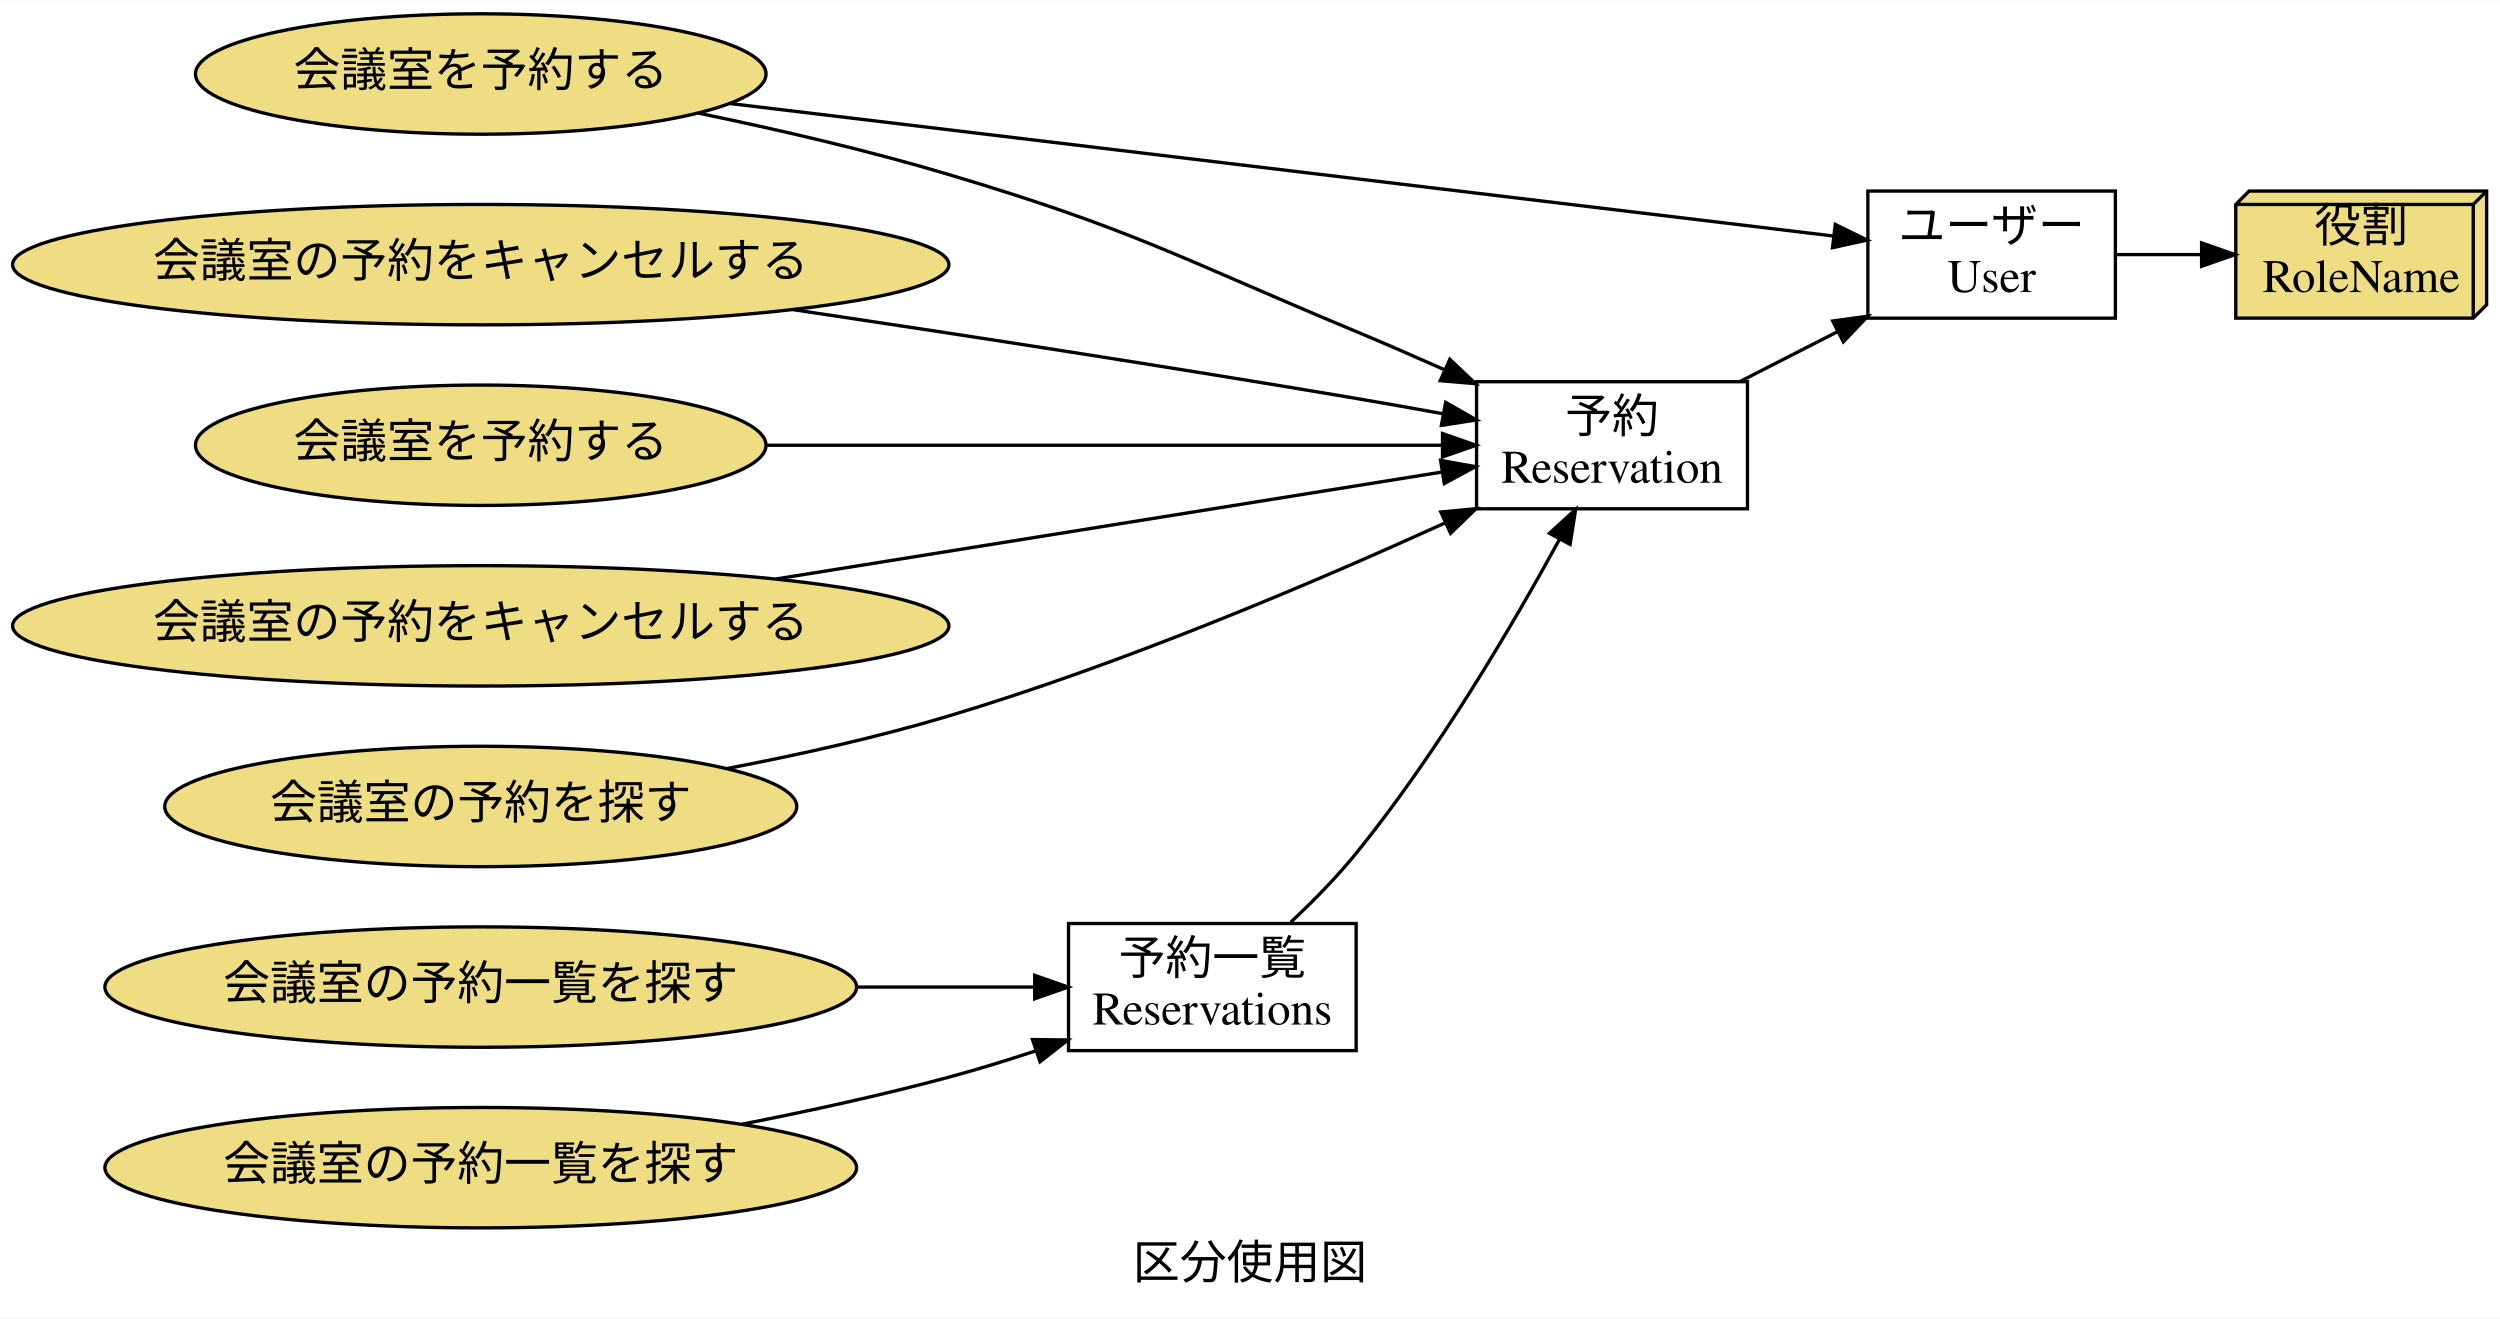
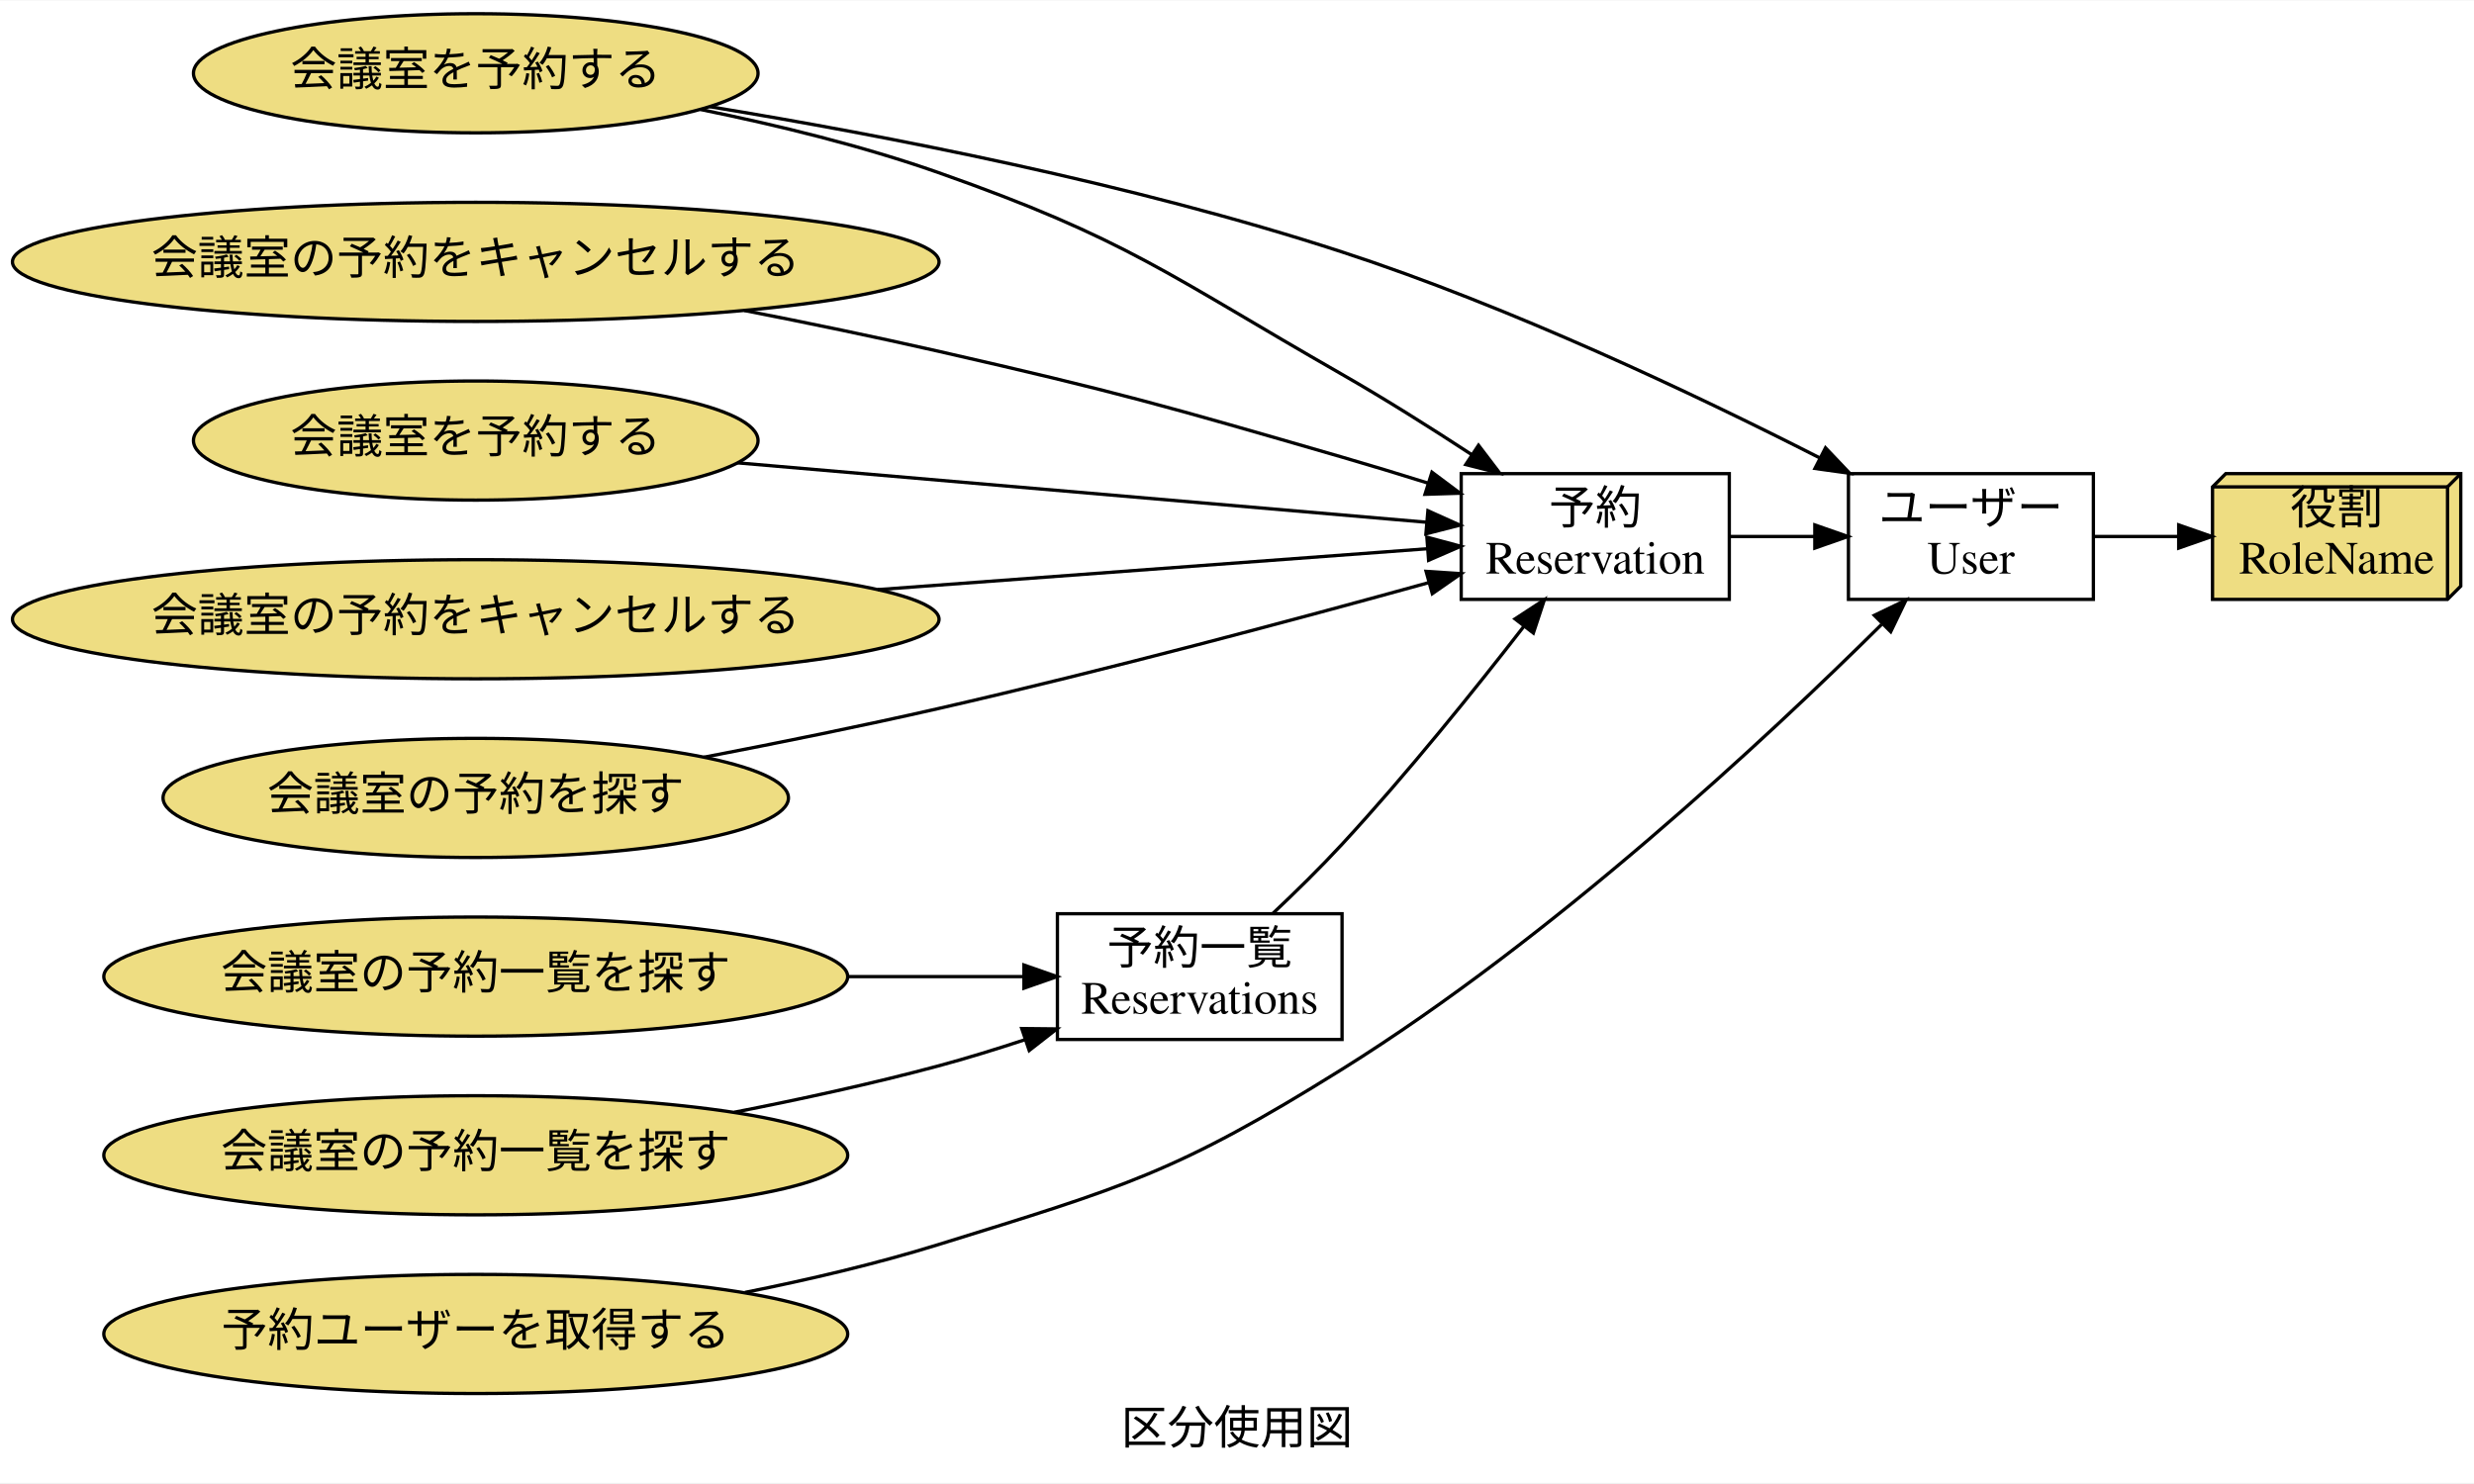
- <svg xmlns="http://www.w3.org/2000/svg" xmlns:xlink="http://www.w3.org/1999/xlink" width="747px" height="394px" viewBox="0.00 0.00 747.48 394.00">
-   <g id="graph0" class="graph" transform="scale(1.0 1.0) rotate(0) translate(4 390)">
-     <polygon fill="white" stroke="transparent" points="-4,4 -4,-390 743.48,-390 743.48,4 -4,4" />
+ <svg xmlns="http://www.w3.org/2000/svg" xmlns:xlink="http://www.w3.org/1999/xlink" width="747px" height="448px" viewBox="0.00 0.00 747.48 448.00">
+   <g id="graph0" class="graph" transform="scale(1.0 1.0) rotate(0) translate(4 444)">
+     <polygon fill="white" stroke="transparent" points="-4,4 -4,-444 743.48,-444 743.48,4 -4,4" />
    <text text-anchor="middle" x="369.74" y="-7.8" font-family="Times,serif" font-size="14.00">区分使用図</text>
    <g id="node1" class="node">
-       <polygon fill="#eedd82" stroke="black" points="739.48,-333 668.48,-333 664.48,-329 664.48,-295 735.48,-295 739.48,-299 739.48,-333" />
-       <polyline fill="none" stroke="black" points="735.48,-329 664.48,-329 " />
-       <polyline fill="none" stroke="black" points="735.48,-329 735.48,-295 " />
-       <polyline fill="none" stroke="black" points="735.48,-329 739.48,-333 " />
-       <text text-anchor="middle" x="701.98" y="-317.8" font-family="Times,serif" font-size="14.00">役割</text>
-       <text text-anchor="middle" x="701.98" y="-302.8" font-family="Times,serif" font-size="14.00">RoleName</text>
+       <polygon fill="#eedd82" stroke="black" points="739.48,-301 668.48,-301 664.48,-297 664.48,-263 735.48,-263 739.48,-267 739.48,-301" />
+       <polyline fill="none" stroke="black" points="735.48,-297 664.48,-297 " />
+       <polyline fill="none" stroke="black" points="735.48,-297 735.48,-263 " />
+       <polyline fill="none" stroke="black" points="735.48,-297 739.48,-301 " />
+       <text text-anchor="middle" x="701.98" y="-285.8" font-family="Times,serif" font-size="14.00">役割</text>
+       <text text-anchor="middle" x="701.98" y="-270.8" font-family="Times,serif" font-size="14.00">RoleName</text>
    </g>
    <g id="node2" class="node">
      <g id="a_node2">
        <a xlink:href="https://github.com/system-sekkei/library/tree/master/src/main/java/mrs/application/coordinator/reservation/ReservationCoordinator.java" xlink:title="ReservationCoordinator.reserveMeetingRoom(ReservedTime, ReservableRoom, ReservationUserDetails)">
-           <ellipse fill="#eedd82" stroke="black" cx="139.74" cy="-368" rx="85.29" ry="18" />
-           <text text-anchor="middle" x="139.74" y="-364.3" font-family="Times,serif" font-size="14.00">会議室を予約する</text>
+           <ellipse fill="#eedd82" stroke="black" cx="139.74" cy="-422" rx="85.29" ry="18" />
+           <text text-anchor="middle" x="139.74" y="-418.3" font-family="Times,serif" font-size="14.00">会議室を予約する</text>
        </a>
      </g>
    </g>
-     <g id="node9" class="node">
-       <polygon fill="white" stroke="black" points="518.48,-276 437.48,-276 437.48,-238 518.48,-238 518.48,-276" />
-       <text text-anchor="middle" x="477.98" y="-260.8" font-family="Times,serif" font-size="14.00">予約</text>
-       <text text-anchor="middle" x="477.98" y="-245.8" font-family="Times,serif" font-size="14.00">Reservation</text>
+     <g id="node10" class="node">
+       <polygon fill="white" stroke="black" points="518.48,-301 437.48,-301 437.48,-263 518.48,-263 518.48,-301" />
+       <text text-anchor="middle" x="477.98" y="-285.8" font-family="Times,serif" font-size="14.00">予約</text>
+       <text text-anchor="middle" x="477.98" y="-270.8" font-family="Times,serif" font-size="14.00">Reservation
+             </text>
    </g>
    <g id="edge4" class="edge">
-       <path fill="none" stroke="black" d="M204.81,-356.3C228.47,-351.42 255.39,-345.2 279.48,-338 335.15,-321.37 347.85,-313.38 401.48,-291 410.05,-287.42 419.1,-283.48 427.85,-279.59" />
-       <polygon fill="black" stroke="black" points="429.49,-282.7 437.19,-275.41 426.63,-276.31 429.49,-282.7" />
+       <path fill="none" stroke="black" d="M207.66,-411.05C230.76,-406.35 256.58,-400.06 279.48,-392 336.66,-371.88 348.86,-361.1 401.48,-331 414.46,-323.57 428.3,-314.84 440.53,-306.83" />
+       <polygon fill="black" stroke="black" points="442.71,-309.58 449.12,-301.15 438.85,-303.74 442.71,-309.58" />
    </g>
-     <g id="node11" class="node">
-       <polygon fill="white" stroke="black" points="628.48,-333 554.48,-333 554.48,-295 628.48,-295 628.48,-333" />
-       <text text-anchor="middle" x="591.48" y="-317.8" font-family="Times,serif" font-size="14.00">ユーザー</text>
-       <text text-anchor="middle" x="591.48" y="-302.8" font-family="Times,serif" font-size="14.00">User</text>
+     <g id="node12" class="node">
+       <polygon fill="white" stroke="black" points="628.48,-301 554.48,-301 554.48,-263 628.48,-263 628.48,-301" />
+       <text text-anchor="middle" x="591.48" y="-285.8" font-family="Times,serif" font-size="14.00">ユーザー</text>
+       <text text-anchor="middle" x="591.48" y="-270.8" font-family="Times,serif" font-size="14.00">User</text>
    </g>
    <g id="edge5" class="edge">
-       <path fill="none" stroke="black" d="M214.25,-359.17C307.68,-347.96 466.18,-328.92 544.24,-319.55" />
-       <polygon fill="black" stroke="black" points="544.74,-323.02 554.25,-318.35 543.91,-316.07 544.74,-323.02" />
+       <path fill="none" stroke="black" d="M210.45,-411.9C263.61,-403.17 338.2,-388.66 401.48,-368 452.5,-351.34 508.1,-324.97 545.69,-305.82" />
+       <polygon fill="black" stroke="black" points="547.55,-308.8 554.85,-301.12 544.36,-302.57 547.55,-308.8" />
    </g>
    <g id="node3" class="node">
      <g id="a_node3">
        <a xlink:href="https://github.com/system-sekkei/library/tree/master/src/main/java/mrs/application/coordinator/reservation/ReservationCoordinator.java" xlink:title="ReservationCoordinator.cancelReservedMeetingRoom(ReservationId)">
-           <ellipse fill="#eedd82" stroke="black" cx="139.74" cy="-311" rx="139.98" ry="18" />
-           <text text-anchor="middle" x="139.74" y="-307.3" font-family="Times,serif" font-size="14.00">会議室の予約をキャンセルする</text>
+           <ellipse fill="#eedd82" stroke="black" cx="139.74" cy="-365" rx="139.98" ry="18" />
+           <text text-anchor="middle" x="139.74" y="-361.3" font-family="Times,serif" font-size="14.00">会議室の予約をキャンセルする
+         </text>
        </a>
      </g>
    </g>
    <g id="edge6" class="edge">
-       <path fill="none" stroke="black" d="M233.16,-297.54C283.07,-290.09 345.71,-280.45 401.48,-271 409.88,-269.58 418.8,-267.99 427.45,-266.41" />
-       <polygon fill="black" stroke="black" points="428.24,-269.82 437.44,-264.57 426.97,-262.94 428.24,-269.82" />
+       <path fill="none" stroke="black" d="M220.89,-350.31C240.13,-346.54 260.58,-342.31 279.48,-338 334.13,-325.53 347.64,-321.61 401.48,-306 409.92,-303.55 418.86,-300.83 427.51,-298.12" />
+       <polygon fill="black" stroke="black" points="428.64,-301.44 437.13,-295.09 426.54,-294.76 428.64,-301.44" />
    </g>
    <g id="node4" class="node">
      <g id="a_node4">
        <a xlink:href="https://github.com/system-sekkei/library/tree/master/src/main/java/mrs/application/coordinator/reservation/ReservationCoordinator.java" xlink:title="ReservationCoordinator.searchReservations(ReservableRoomId)">
-           <ellipse fill="#eedd82" stroke="black" cx="139.74" cy="-95" rx="112.38" ry="18" />
-           <text text-anchor="middle" x="139.74" y="-91.3" font-family="Times,serif" font-size="14.00">会議室の予約一覧を探す</text>
+           <ellipse fill="#eedd82" stroke="black" cx="139.74" cy="-149" rx="112.38" ry="18" />
+           <text text-anchor="middle" x="139.74" y="-145.3" font-family="Times,serif" font-size="14.00">会議室の予約一覧を探す</text>
        </a>
      </g>
    </g>
-     <g id="node10" class="node">
-       <polygon fill="white" stroke="black" points="401.48,-114 315.48,-114 315.48,-76 401.48,-76 401.48,-114" />
-       <text text-anchor="middle" x="358.48" y="-98.8" font-family="Times,serif" font-size="14.00">予約一覧</text>
-       <text text-anchor="middle" x="358.48" y="-83.8" font-family="Times,serif" font-size="14.00">Reservations</text>
+     <g id="node11" class="node">
+       <polygon fill="white" stroke="black" points="401.48,-168 315.48,-168 315.48,-130 401.48,-130 401.48,-168" />
+       <text text-anchor="middle" x="358.48" y="-152.8" font-family="Times,serif" font-size="14.00">予約一覧</text>
+       <text text-anchor="middle" x="358.48" y="-137.8" font-family="Times,serif" font-size="14.00">Reservations
+             </text>
    </g>
    <g id="edge7" class="edge">
-       <path fill="none" stroke="black" d="M252.28,-95C270.74,-95 289.08,-95 305.16,-95" />
-       <polygon fill="black" stroke="black" points="305.37,-98.5 315.37,-95 305.37,-91.5 305.37,-98.5" />
+       <path fill="none" stroke="black" d="M252.28,-149C270.74,-149 289.08,-149 305.16,-149" />
+       <polygon fill="black" stroke="black" points="305.37,-152.5 315.37,-149 305.37,-145.5 305.37,-152.5" />
    </g>
    <g id="node5" class="node">
      <g id="a_node5">
        <a xlink:href="https://github.com/system-sekkei/library/tree/master/src/main/java/mrs/application/service/reservation/ReservationService.java" xlink:title="ReservationService.reserve(Reservation)">
-           <ellipse fill="#eedd82" stroke="black" cx="139.74" cy="-257" rx="85.29" ry="18" />
-           <text text-anchor="middle" x="139.74" y="-253.3" font-family="Times,serif" font-size="14.00">会議室を予約する</text>
+           <ellipse fill="#eedd82" stroke="black" cx="139.74" cy="-311" rx="85.29" ry="18" />
+           <text text-anchor="middle" x="139.74" y="-307.3" font-family="Times,serif" font-size="14.00">会議室を予約する</text>
        </a>
      </g>
    </g>
    <g id="edge8" class="edge">
-       <path fill="none" stroke="black" d="M225.15,-257C288.8,-257 373.94,-257 427.11,-257" />
-       <polygon fill="black" stroke="black" points="427.3,-260.5 437.3,-257 427.3,-253.5 427.3,-260.5" />
+       <path fill="none" stroke="black" d="M218.72,-304.27C282.88,-298.74 371.89,-291.06 426.89,-286.32" />
+       <polygon fill="black" stroke="black" points="427.42,-289.79 437.08,-285.44 426.82,-282.81 427.42,-289.79" />
    </g>
    <g id="node6" class="node">
      <g id="a_node6">
        <a xlink:href="https://github.com/system-sekkei/library/tree/master/src/main/java/mrs/application/service/reservation/ReservationService.java" xlink:title="ReservationService.cancel(Reservation)">
-           <ellipse fill="#eedd82" stroke="black" cx="139.74" cy="-203" rx="139.98" ry="18" />
-           <text text-anchor="middle" x="139.74" y="-199.3" font-family="Times,serif" font-size="14.00">会議室の予約をキャンセルする</text>
+           <ellipse fill="#eedd82" stroke="black" cx="139.74" cy="-257" rx="139.98" ry="18" />
+           <text text-anchor="middle" x="139.74" y="-253.3" font-family="Times,serif" font-size="14.00">会議室の予約をキャンセルする
+         </text>
        </a>
      </g>
    </g>
    <g id="edge9" class="edge">
-       <path fill="none" stroke="black" d="M228.2,-217.05C291.5,-227.21 374.79,-240.59 427.12,-248.99" />
-       <polygon fill="black" stroke="black" points="426.73,-252.47 437.16,-250.6 427.84,-245.56 426.73,-252.47" />
+       <path fill="none" stroke="black" d="M261.18,-265.95C318.4,-270.21 383.65,-275.06 427.28,-278.31" />
+       <polygon fill="black" stroke="black" points="427.11,-281.8 437.34,-279.05 427.63,-274.82 427.11,-281.8" />
    </g>
    <g id="node7" class="node">
      <g id="a_node7">
        <a xlink:href="https://github.com/system-sekkei/library/tree/master/src/main/java/mrs/application/service/reservation/ReservationService.java" xlink:title="ReservationService.findOne(ReservationId)">
-           <ellipse fill="#eedd82" stroke="black" cx="139.74" cy="-149" rx="94.48" ry="18" />
-           <text text-anchor="middle" x="139.74" y="-145.3" font-family="Times,serif" font-size="14.00">会議室の予約を探す</text>
+           <ellipse fill="#eedd82" stroke="black" cx="139.74" cy="-203" rx="94.48" ry="18" />
+           <text text-anchor="middle" x="139.74" y="-199.3" font-family="Times,serif" font-size="14.00">会議室の予約を探す</text>
        </a>
      </g>
    </g>
    <g id="edge10" class="edge">
-       <path fill="none" stroke="black" d="M213.4,-160.35C234.89,-164.45 258.32,-169.67 279.48,-176 331.57,-191.59 388.84,-215.92 428.22,-233.85" />
-       <polygon fill="black" stroke="black" points="426.79,-237.04 437.34,-238.03 429.71,-230.68 426.79,-237.04" />
+       <path fill="none" stroke="black" d="M208.67,-215.3C231.26,-219.64 256.51,-224.75 279.48,-230 330.3,-241.62 387.89,-257.05 427.72,-268.08" />
+       <polygon fill="black" stroke="black" points="426.87,-271.47 437.44,-270.78 428.75,-264.73 426.87,-271.47" />
    </g>
    <g id="node8" class="node">
      <g id="a_node8">
        <a xlink:href="https://github.com/system-sekkei/library/tree/master/src/main/java/mrs/application/service/reservation/ReservationService.java" xlink:title="ReservationService.findReservations(ReservableRoomId)">
-           <ellipse fill="#eedd82" stroke="black" cx="139.74" cy="-41" rx="112.38" ry="18" />
-           <text text-anchor="middle" x="139.74" y="-37.3" font-family="Times,serif" font-size="14.00">会議室の予約一覧を探す</text>
+           <ellipse fill="#eedd82" stroke="black" cx="139.74" cy="-95" rx="112.38" ry="18" />
+           <text text-anchor="middle" x="139.74" y="-91.3" font-family="Times,serif" font-size="14.00">会議室の予約一覧を探す
+             </text>
        </a>
      </g>
    </g>
    <g id="edge11" class="edge">
-       <path fill="none" stroke="black" d="M217.87,-54.01C238.05,-57.96 259.69,-62.68 279.48,-68 288.02,-70.3 296.98,-73.06 305.66,-75.93" />
-       <polygon fill="black" stroke="black" points="304.71,-79.3 315.31,-79.19 306.96,-72.67 304.71,-79.3" />
+       <path fill="none" stroke="black" d="M217.87,-108.01C238.05,-111.96 259.69,-116.68 279.48,-122 288.02,-124.3 296.98,-127.06 305.66,-129.93" />
+       <polygon fill="black" stroke="black" points="304.71,-133.3 315.31,-133.19 306.96,-126.67 304.71,-133.3" />
+     </g>
+     <g id="node9" class="node">
+       <g id="a_node9">
+         <a xlink:href="https://github.com/system-sekkei/library/tree/master/src/main/java/mrs/application/service/user/ReservationUserDetailsService.java" xlink:title="ReservationUserDetailsService.loadUserByUsername(String)">
+           <ellipse fill="#eedd82" stroke="black" cx="139.74" cy="-41" rx="112.38" ry="18" />
+           <text text-anchor="middle" x="139.74" y="-37.3" font-family="Times,serif" font-size="14.00">
+                         予約ユーザーを取得する
+                     </text>
+         </a>
+       </g>
+     </g>
+     <g id="edge12" class="edge">
+       <path fill="none" stroke="black" d="M221.08,-53.56C240.41,-57.42 260.84,-62.22 279.48,-68 335.93,-85.53 351.32,-89.71 401.48,-121 465.23,-160.77 529.79,-221.02 564.5,-255.43" />
+       <polygon fill="black" stroke="black" points="562.3,-258.18 571.85,-262.77 567.25,-253.23 562.3,-258.18" />
    </g>
    <g id="edge3" class="edge">
-       <path fill="none" stroke="black" d="M516.41,-276.14C525.71,-280.89 535.78,-286.04 545.41,-290.96" />
-       <polygon fill="black" stroke="black" points="543.96,-294.15 554.46,-295.59 547.15,-287.92 543.96,-294.15" />
+       <path fill="none" stroke="black" d="M518.6,-282C526.88,-282 535.67,-282 544.17,-282" />
+       <polygon fill="black" stroke="black" points="544.32,-285.5 554.32,-282 544.32,-278.5 544.32,-285.5" />
    </g>
    <g id="edge2" class="edge">
-       <path fill="none" stroke="black" d="M381.91,-114.36C388.57,-120.62 395.64,-127.81 401.48,-135 425.81,-164.97 448.35,-203.36 462.35,-229" />
-       <polygon fill="black" stroke="black" points="459.28,-230.68 467.11,-237.82 465.44,-227.36 459.28,-230.68" />
+       <path fill="none" stroke="black" d="M380.5,-168.02C387.37,-174.5 394.92,-181.9 401.48,-189 421.14,-210.29 441.78,-235.96 456.49,-254.94" />
+       <polygon fill="black" stroke="black" points="453.74,-257.1 462.61,-262.89 459.28,-252.83 453.74,-257.1" />
    </g>
    <g id="edge1" class="edge">
-       <path fill="none" stroke="black" d="M628.6,-314C636.76,-314 645.52,-314 654.05,-314" />
-       <polygon fill="black" stroke="black" points="654.26,-317.5 664.26,-314 654.26,-310.5 654.26,-317.5" />
+       <path fill="none" stroke="black" d="M628.6,-282C636.76,-282 645.52,-282 654.05,-282" />
+       <polygon fill="black" stroke="black" points="654.26,-285.5 664.26,-282 654.26,-278.5 654.26,-285.5" />
    </g>
  </g>
</svg>
